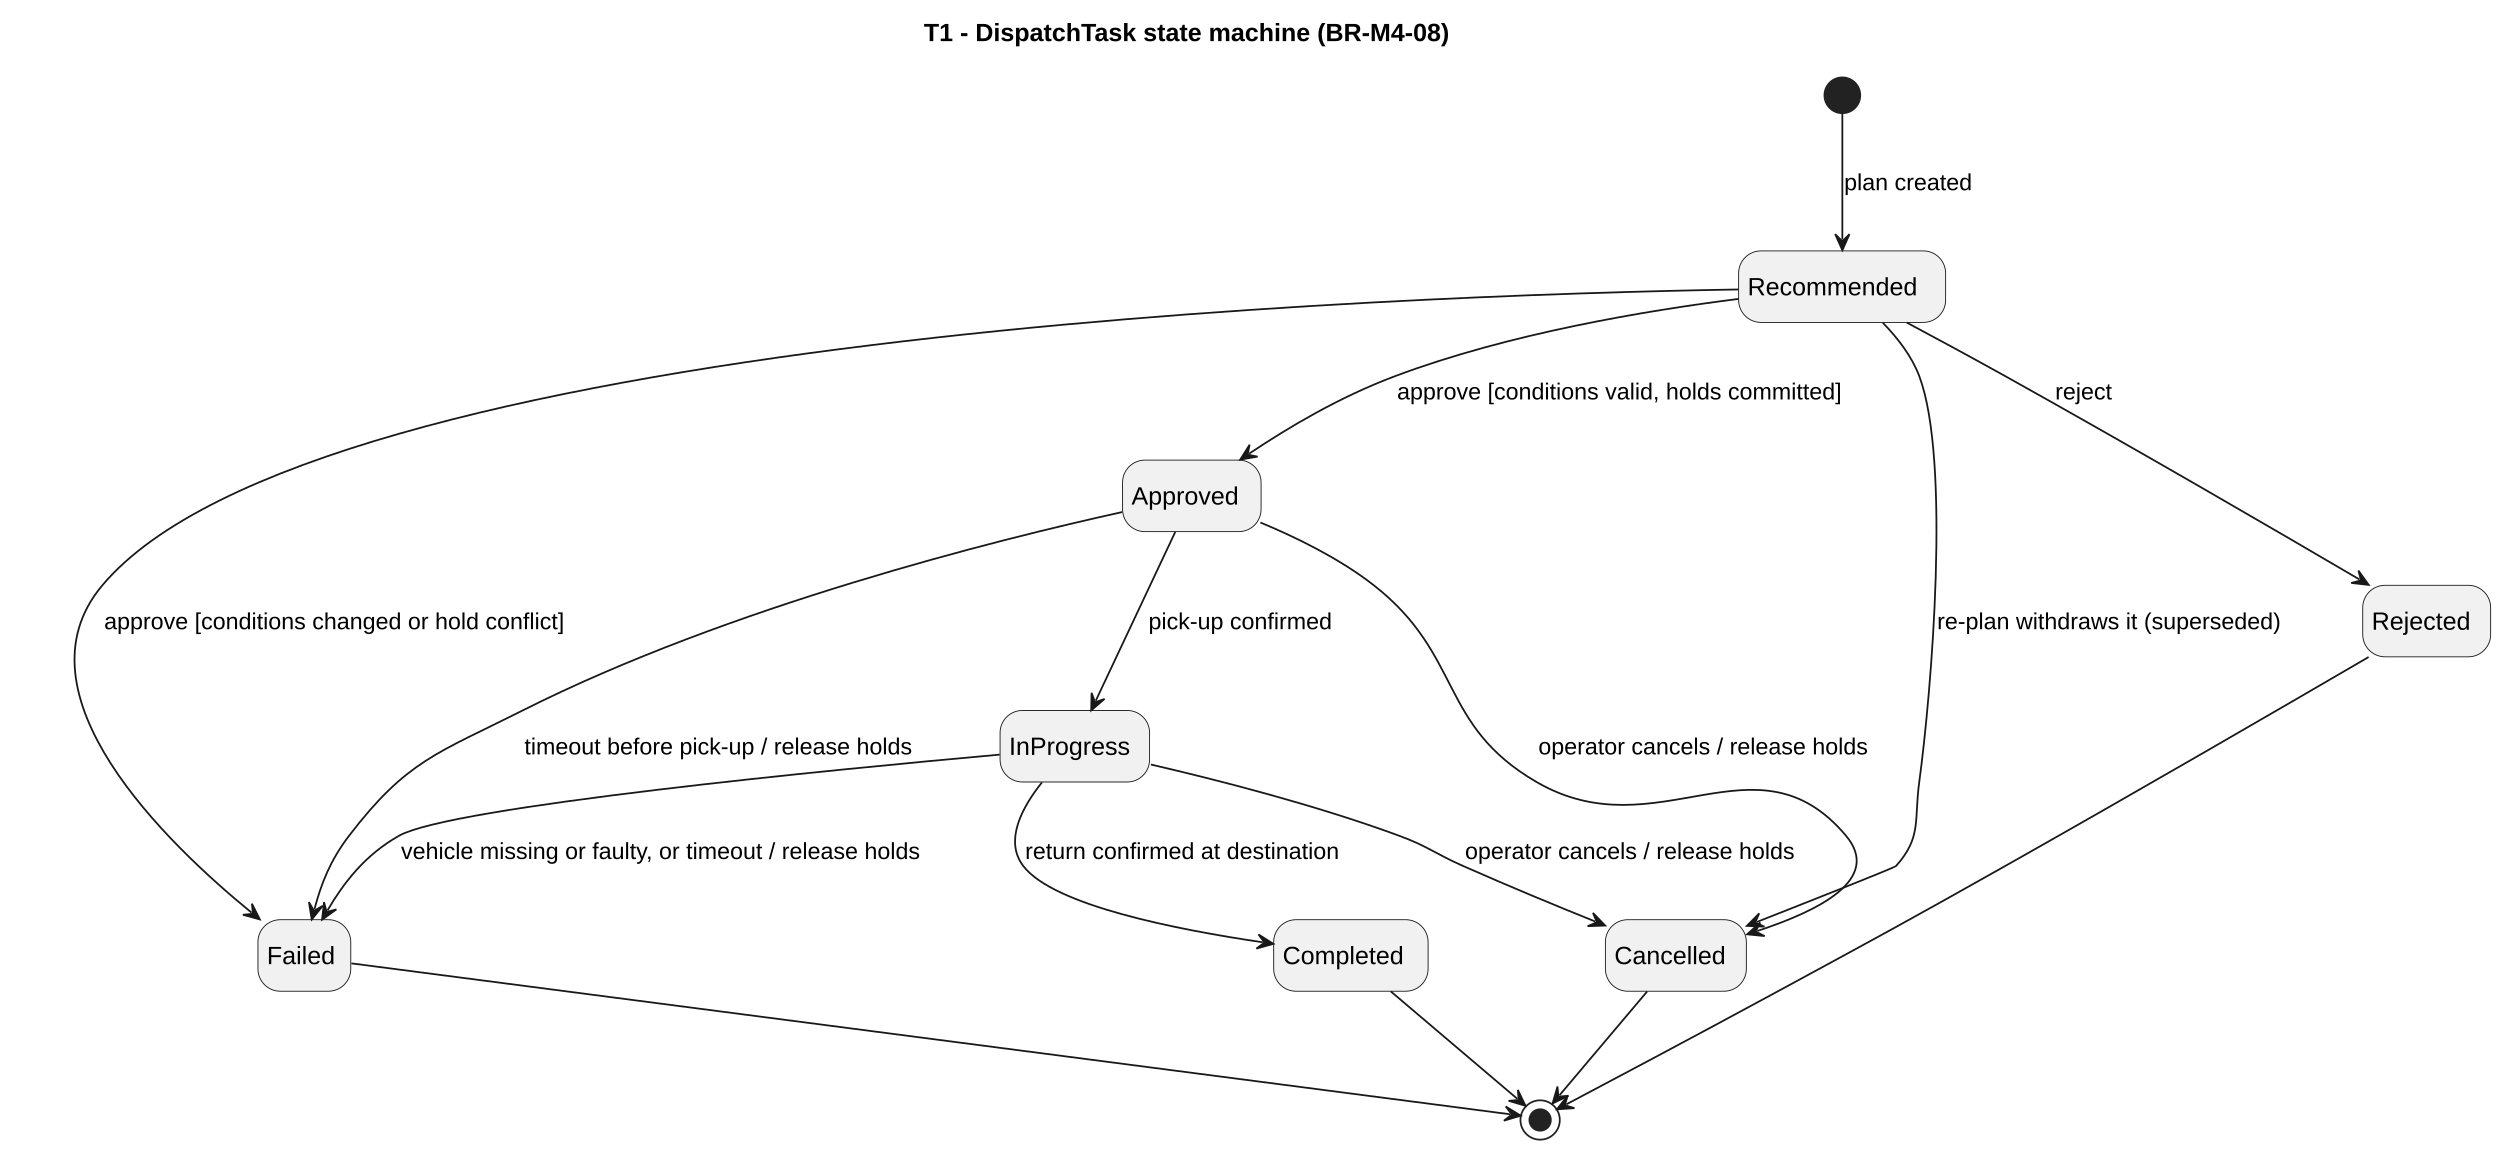
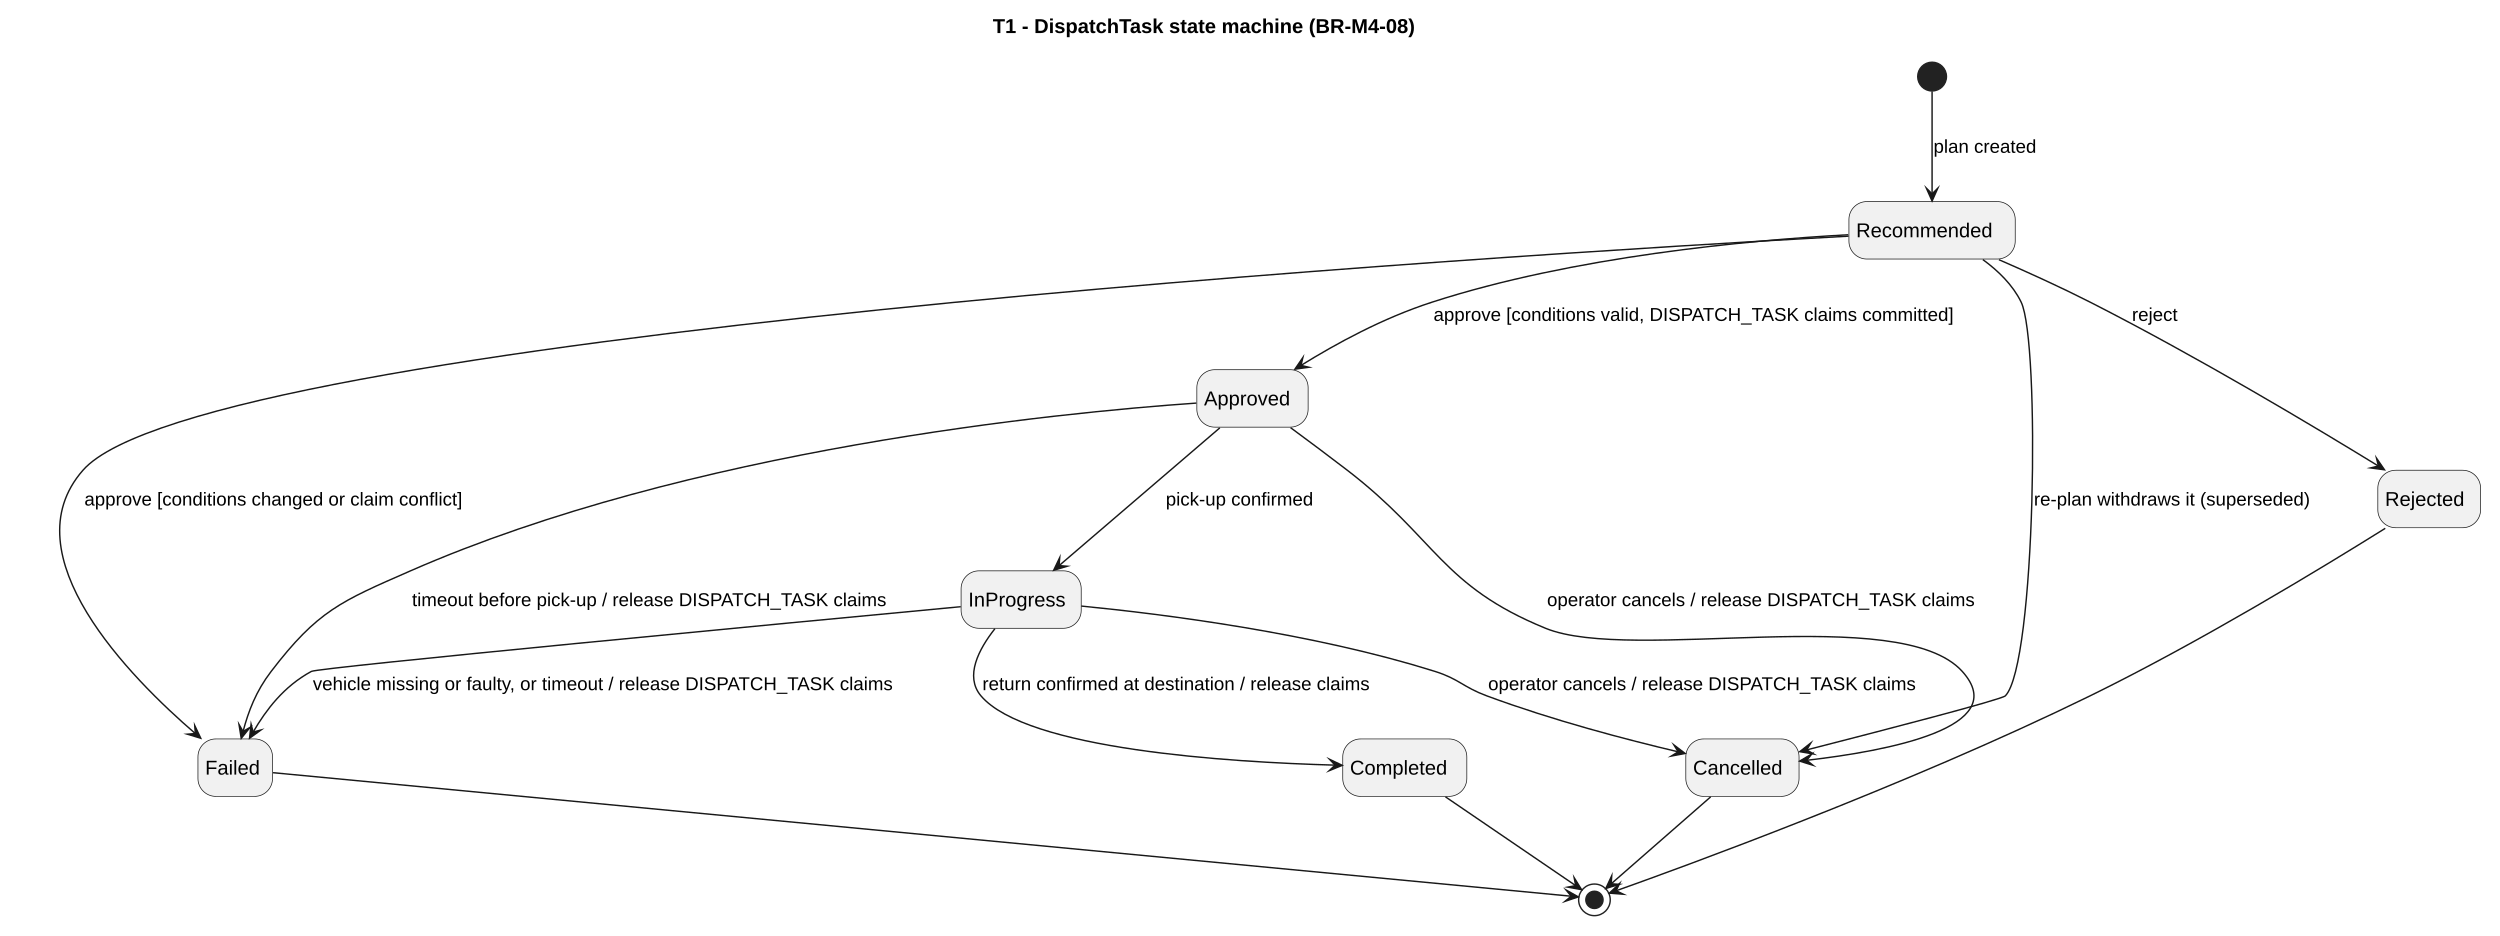
- <svg xmlns="http://www.w3.org/2000/svg" contentStyleType="text/css" height="643px" preserveAspectRatio="none" style="width:1398px;height:643px;background:#FFFFFF;" version="1.1" viewBox="0 0 1398 643" width="1398px" zoomAndPan="magnify">
+ <svg xmlns="http://www.w3.org/2000/svg" version="1.1" data-diagram-type="STATE" style="width:1740px;height:651px;background:#FFFFFF;" width="1740px" height="651px" viewBox="0 0 1740 651" zoomAndPan="magnify" preserveAspectRatio="none" contentStyleType="text/css">
  <defs />
-   <g>
-     <text fill="#000000" font-family="Arial" font-size="14" font-weight="bold" lengthAdjust="spacing" textLength="351.538" x="516.616" y="22.995">T1 - DispatchTask state machine (BR-M4-08)</text>
-     <ellipse cx="1030.24" cy="53.297" fill="#222222" rx="10" ry="10" style="stroke:#222222;stroke-width:1.0;" />
-     <rect fill="#F1F1F1" height="40" rx="12.5" ry="12.5" style="stroke:#181818;stroke-width:0.5;" width="115.752" x="972.24" y="140.297" />
-     <text fill="#000000" font-family="Arial" font-size="14" lengthAdjust="spacing" textLength="105.752" x="977.24" y="165.144">Recommended</text>
-     <rect fill="#F1F1F1" height="40" rx="12.5" ry="12.5" style="stroke:#181818;stroke-width:0.5;" width="77.457" x="627.74" y="257.297" />
-     <text fill="#000000" font-family="Arial" font-size="14" lengthAdjust="spacing" textLength="67.457" x="632.74" y="282.144">Approved</text>
-     <rect fill="#F1F1F1" height="40" rx="12.5" ry="12.5" style="stroke:#181818;stroke-width:0.5;" width="71.53" x="1321.24" y="327.297" />
-     <text fill="#000000" font-family="Arial" font-size="14" lengthAdjust="spacing" textLength="61.53" x="1326.24" y="352.144">Rejected</text>
-     <rect fill="#F1F1F1" height="40" rx="12.5" ry="12.5" style="stroke:#181818;stroke-width:0.5;" width="51.911" x="144.24" y="514.297" />
-     <text fill="#000000" font-family="Arial" font-size="14" lengthAdjust="spacing" textLength="41.911" x="149.24" y="539.144">Failed</text>
-     <rect fill="#F1F1F1" height="40" rx="12.5" ry="12.5" style="stroke:#181818;stroke-width:0.5;" width="78.817" x="897.74" y="514.297" />
-     <text fill="#000000" font-family="Arial" font-size="14" lengthAdjust="spacing" textLength="68.817" x="902.74" y="539.144">Cancelled</text>
-     <rect fill="#F1F1F1" height="40" rx="12.5" ry="12.5" style="stroke:#181818;stroke-width:0.5;" width="83.609" x="559.24" y="397.297" />
-     <text fill="#000000" font-family="Arial" font-size="14" lengthAdjust="spacing" textLength="73.609" x="564.24" y="422.144">InProgress</text>
-     <rect fill="#F1F1F1" height="40" rx="12.5" ry="12.5" style="stroke:#181818;stroke-width:0.5;" width="86.357" x="712.24" y="514.297" />
-     <text fill="#000000" font-family="Arial" font-size="14" lengthAdjust="spacing" textLength="76.357" x="717.24" y="539.144">Completed</text>
-     <ellipse cx="861.24" cy="626.297" fill="none" rx="11" ry="11" style="stroke:#222222;stroke-width:1.0;" />
-     <ellipse cx="861.24" cy="626.297" fill="#222222" rx="6" ry="6" style="stroke:#222222;stroke-width:1.0;" />
-     <g id="link_*start*_Recommended">
-       <path d="M1030.24,63.617 C1030.24,80.677 1030.24,111.277 1030.24,133.937 " fill="none" id="*start*-to-Recommended" style="stroke:#181818;stroke-width:1.0;" />
-       <polygon fill="#181818" points="1030.24,139.937,1034.24,130.937,1030.24,134.937,1026.24,130.937,1030.24,139.937" style="stroke:#181818;stroke-width:1.0;" />
-       <text fill="#000000" font-family="Arial" font-size="13" lengthAdjust="spacing" textLength="82.005" x="1031.24" y="106.364">plan created</text>
+   <g font-family="sans-serif" lengthAdjust="spacing">
+     <g class="title" data-source-line="1">
+       <text x="690.976" y="22.995" fill="#000" font-size="14" textLength="351.538" font-weight="700" font-family="Arial">T1 - DispatchTask state machine (BR-M4-08)</text>
    </g>
-     <g id="link_Recommended_Approved">
-       <path d="M972.16,167.157 C920.52,173.657 843.59,186.507 780.24,210.297 C748.77,222.117 720.841,238.787 698.511,253.687 " fill="none" id="Recommended-to-Approved" style="stroke:#181818;stroke-width:1.0;" />
-       <polygon fill="#181818" points="693.52,257.017,703.227,255.349,697.679,254.242,698.786,248.694,693.52,257.017" style="stroke:#181818;stroke-width:1.0;" />
-       <text fill="#000000" font-family="Arial" font-size="13" lengthAdjust="spacing" textLength="287.593" x="781.24" y="223.364">approve [conditions valid, holds committed]</text>
+     <g class="start_entity" data-qualified-name=".start." id="ent0001" data-source-line="5">
+       <ellipse cx="1344.73" cy="53.297" rx="10" ry="10" fill="#222" style="stroke:#222;stroke-width:1;" />
    </g>
-     <g id="link_Recommended_Rejected">
-       <path d="M1066.24,180.377 C1083.02,189.347 1103.21,200.257 1121.24,210.297 C1194.36,251.037 1274.004,297.422 1319.404,324.042 " fill="none" id="Recommended-to-Rejected" style="stroke:#181818;stroke-width:1.0;" />
-       <polygon fill="#181818" points="1324.58,327.077,1318.839,319.074,1320.267,324.548,1314.793,325.975,1324.58,327.077" style="stroke:#181818;stroke-width:1.0;" />
-       <text fill="#000000" font-family="Arial" font-size="13" lengthAdjust="spacing" textLength="37.197" x="1149.24" y="223.364">reject</text>
+     <rect x="1286.85" y="140.297" width="115.752" height="40" fill="#F1F1F1" style="stroke:#181818;stroke-width:0.5;" rx="12.5" ry="12.5" />
+     <text x="1291.85" y="165.144" fill="#000" font-size="14" textLength="105.752" font-family="Arial">Recommended</text>
+     <rect x="833" y="257.297" width="77.457" height="40" fill="#F1F1F1" style="stroke:#181818;stroke-width:0.5;" rx="12.5" ry="12.5" />
+     <text x="838" y="282.144" fill="#000" font-size="14" textLength="67.457" font-family="Arial">Approved</text>
+     <rect x="1654.96" y="327.297" width="71.53" height="40" fill="#F1F1F1" style="stroke:#181818;stroke-width:0.5;" rx="12.5" ry="12.5" />
+     <text x="1659.96" y="352.144" fill="#000" font-size="14" textLength="61.53" font-family="Arial">Rejected</text>
+     <rect x="137.77" y="514.297" width="51.911" height="40" fill="#F1F1F1" style="stroke:#181818;stroke-width:0.5;" rx="12.5" ry="12.5" />
+     <text x="142.77" y="539.144" fill="#000" font-size="14" textLength="41.911" font-family="Arial">Failed</text>
+     <rect x="1173.32" y="514.297" width="78.817" height="40" fill="#F1F1F1" style="stroke:#181818;stroke-width:0.5;" rx="12.5" ry="12.5" />
+     <text x="1178.32" y="539.144" fill="#000" font-size="14" textLength="68.817" font-family="Arial">Cancelled</text>
+     <rect x="668.92" y="397.297" width="83.609" height="40" fill="#F1F1F1" style="stroke:#181818;stroke-width:0.5;" rx="12.5" ry="12.5" />
+     <text x="673.92" y="422.144" fill="#000" font-size="14" textLength="73.609" font-family="Arial">InProgress</text>
+     <rect x="934.55" y="514.297" width="86.357" height="40" fill="#F1F1F1" style="stroke:#181818;stroke-width:0.5;" rx="12.5" ry="12.5" />
+     <text x="939.55" y="539.144" fill="#000" font-size="14" textLength="76.357" font-family="Arial">Completed</text>
+     <g class="end_entity" data-qualified-name=".end." id="ent0020" data-source-line="16">
+       <ellipse cx="1109.73" cy="626.297" rx="11" ry="11" fill="none" style="stroke:#222;stroke-width:1;" />
+       <ellipse cx="1109.73" cy="626.297" rx="6" ry="6" fill="#222" style="stroke:#222;stroke-width:1;" />
    </g>
-     <g id="link_Recommended_Failed">
-       <path d="M972.16,161.867 C780.84,165.107 175.84,186.477 57.24,327.297 C6,388.137 93.733,472.022 140.673,510.352 " fill="none" id="Recommended-to-Failed" style="stroke:#181818;stroke-width:1.0;" />
-       <polygon fill="#181818" points="145.32,514.147,140.879,505.356,141.447,510.984,135.819,511.553,145.32,514.147" style="stroke:#181818;stroke-width:1.0;" />
-       <text fill="#000000" font-family="Arial" font-size="13" lengthAdjust="spacing" textLength="295.978" x="58.24" y="351.864">approve [conditions changed or hold conflict]</text>
+     <g class="link" data-entity-1="ent0001" data-entity-2="ent0002" id="lnk3" data-source-line="5" data-link-type="dependency">
+       <path d="M1344.73,63.617 C1344.73,80.677 1344.73,112.277 1344.73,134.937" style="stroke:#181818;stroke-width:1;" fill="none" id="*start*-to-Recommended" />
+       <polygon points="1344.73,139.937,1348.73,130.937,1344.73,134.937,1340.73,130.937,1344.73,139.937" fill="#181818" style="stroke:#181818;stroke-width:1;stroke-linejoin:miter;stroke-miterlimit:10;" />
+       <text x="1345.73" y="106.364" fill="#000" font-size="13" textLength="82.005" font-family="Arial">plan created</text>
    </g>
-     <g id="link_Recommended_Cancelled">
-       <path d="M1052.87,180.487 C1060.91,188.737 1069.01,199.067 1073.24,210.297 C1091.02,257.507 1080.02,387.307 1073.24,437.297 C1070.32,458.777 1074.7,468.157 1060.24,484.297 C1059.48,485.147 1018.094,501.531 982.424,515.561 " fill="none" id="Recommended-to-Cancelled" style="stroke:#181818;stroke-width:1.0;" />
-       <polygon fill="#181818" points="976.84,517.757,986.679,518.185,981.493,515.927,983.751,510.74,976.84,517.757" style="stroke:#181818;stroke-width:1.0;" />
-       <text fill="#000000" font-family="Arial" font-size="13" lengthAdjust="spacing" textLength="219.781" x="1083.24" y="351.864">re-plan withdraws it (superseded)</text>
+     <g class="link" data-entity-1="ent0002" data-entity-2="ent0004" id="lnk5" data-source-line="6" data-link-type="dependency">
+       <path d="M1286.4,163.377 C1216.14,167.277 1095.27,178.427 996.73,210.297 C962.17,221.477 930.045,239.16 905.505,254.31" style="stroke:#181818;stroke-width:1;" fill="none" id="Recommended-to-Approved" />
+       <polygon points="901.25,256.937,911.009,255.613,905.505,254.31,906.807,248.805,901.25,256.937" fill="#181818" style="stroke:#181818;stroke-width:1;stroke-linejoin:miter;stroke-miterlimit:10;" />
+       <text x="997.73" y="223.364" fill="#000" font-size="13" textLength="404.403" font-family="Arial">approve [conditions valid, DISPATCH_TASK claims committed]</text>
    </g>
-     <g id="link_Approved_InProgress">
-       <path d="M657.2,297.487 C644.78,323.847 625.138,365.569 612.758,391.839 " fill="none" id="Approved-to-InProgress" style="stroke:#181818;stroke-width:1.0;" />
-       <polygon fill="#181818" points="610.2,397.267,617.655,390.831,612.332,392.744,610.418,387.42,610.2,397.267" style="stroke:#181818;stroke-width:1.0;" />
-       <text fill="#000000" font-family="Arial" font-size="13" lengthAdjust="spacing" textLength="117.641" x="642.24" y="351.864">pick-up confirmed</text>
+     <g class="link" data-entity-1="ent0002" data-entity-2="ent0006" id="lnk7" data-source-line="7" data-link-type="dependency">
+       <path d="M1391.25,180.747 C1411.04,189.347 1434.23,199.867 1454.73,210.297 C1529.95,248.597 1610.748,296.992 1655.358,324.362" style="stroke:#181818;stroke-width:1;" fill="none" id="Recommended-to-Rejected" />
+       <polygon points="1659.62,326.977,1654.041,318.861,1655.358,324.362,1649.857,325.68,1659.62,326.977" fill="#181818" style="stroke:#181818;stroke-width:1;stroke-linejoin:miter;stroke-miterlimit:10;" />
+       <text x="1483.82" y="223.364" fill="#000" font-size="13" textLength="37.197" font-family="Arial">reject</text>
    </g>
-     <g id="link_Approved_Cancelled">
-       <path d="M704.81,292.177 C724.91,300.517 749.21,312.407 768.24,327.297 C818.22,366.387 804.36,405.457 859.24,437.297 C926.74,476.457 981.99,407.587 1032.24,467.297 C1052.73,491.657 1017.13,509.273 982.7,520.593 " fill="none" id="Approved-to-Cancelled" style="stroke:#181818;stroke-width:1.0;" />
-       <polygon fill="#181818" points="977,522.467,986.799,523.456,981.75,520.905,984.3,515.856,977,522.467" style="stroke:#181818;stroke-width:1.0;" />
-       <text fill="#000000" font-family="Arial" font-size="13" lengthAdjust="spacing" textLength="208.222" x="860.24" y="421.864">operator cancels / release holds</text>
+     <g class="link" data-entity-1="ent0002" data-entity-2="ent0008" id="lnk9" data-source-line="8" data-link-type="dependency">
+       <path d="M1286.61,164.357 C1046.45,177.557 140.14,233.367 57.73,327.297 C6,386.247 90.792,471.653 135.942,510.563" style="stroke:#181818;stroke-width:1;" fill="none" id="Recommended-to-Failed" />
+       <polygon points="139.73,513.827,135.524,504.921,135.942,510.563,130.301,510.982,139.73,513.827" fill="#181818" style="stroke:#181818;stroke-width:1;stroke-linejoin:miter;stroke-miterlimit:10;" />
+       <text x="58.73" y="351.864" fill="#000" font-size="13" textLength="302.923" font-family="Arial">approve [conditions changed or claim conflict]</text>
    </g>
-     <g id="link_Approved_Failed">
-       <path d="M627.54,286.337 C557.87,301.717 407.86,339.057 292.24,397.297 C244.76,421.217 227.58,425.097 195.24,467.297 C184.58,481.207 179.564,494.366 175.854,508.396 " fill="none" id="Approved-to-Failed" style="stroke:#181818;stroke-width:1.0;" />
-       <polygon fill="#181818" points="174.32,514.197,180.488,506.519,175.598,509.363,172.754,504.473,174.32,514.197" style="stroke:#181818;stroke-width:1.0;" />
-       <text fill="#000000" font-family="Arial" font-size="13" lengthAdjust="spacing" textLength="248.066" x="293.24" y="421.864">timeout before pick-up / release holds</text>
+     <g class="link" data-entity-1="ent0002" data-entity-2="ent0010" id="lnk11" data-source-line="9" data-link-type="dependency">
+       <path d="M1380.06,180.667 C1390.62,188.387 1400.93,198.317 1406.73,210.297 C1420.01,237.717 1416.93,462.417 1395.73,484.297 C1393.18,486.927 1310.544,508.348 1257.474,521.918" style="stroke:#181818;stroke-width:1;" fill="none" id="Recommended-to-Cancelled" />
+       <polygon points="1252.63,523.157,1262.34,524.803,1257.474,521.918,1260.359,517.052,1252.63,523.157" fill="#181818" style="stroke:#181818;stroke-width:1;stroke-linejoin:miter;stroke-miterlimit:10;" />
+       <text x="1415.58" y="351.864" fill="#000" font-size="13" textLength="219.781" font-family="Arial">re-plan withdraws it (superseded)</text>
    </g>
-     <g id="link_InProgress_Completed">
-       <path d="M582.67,437.517 C571.52,451.437 561.42,470.197 572.24,484.297 C589.16,506.347 657.554,519.761 706.124,526.931 " fill="none" id="InProgress-to-Completed" style="stroke:#181818;stroke-width:1.0;" />
-       <polygon fill="#181818" points="712.06,527.807,703.741,522.535,707.114,527.077,702.572,530.45,712.06,527.807" style="stroke:#181818;stroke-width:1.0;" />
-       <text fill="#000000" font-family="Arial" font-size="13" lengthAdjust="spacing" textLength="204.35" x="573.24" y="480.364">return confirmed at destination</text>
+     <g class="link" data-entity-1="ent0004" data-entity-2="ent0012" id="lnk13" data-source-line="10" data-link-type="dependency">
+       <path d="M849,297.777 C818.32,324.077 767.756,367.413 737.136,393.663" style="stroke:#181818;stroke-width:1;" fill="none" id="Approved-to-InProgress" />
+       <polygon points="733.34,396.917,742.776,394.096,737.136,393.663,737.569,388.022,733.34,396.917" fill="#181818" style="stroke:#181818;stroke-width:1;stroke-linejoin:miter;stroke-miterlimit:10;" />
+       <text x="811.38" y="351.864" fill="#000" font-size="13" textLength="117.641" font-family="Arial">pick-up confirmed</text>
    </g>
-     <g id="link_InProgress_Cancelled">
-       <path d="M643.59,427.527 C680.7,436.127 735.8,450.197 782.24,467.297 C798.84,473.407 802.05,477.147 818.24,484.297 C844.5,495.897 868.816,505.952 892.066,515.332 " fill="none" id="InProgress-to-Cancelled" style="stroke:#181818;stroke-width:1.0;" />
-       <polygon fill="#181818" points="897.63,517.577,890.78,510.5,892.993,515.706,887.787,517.919,897.63,517.577" style="stroke:#181818;stroke-width:1.0;" />
-       <text fill="#000000" font-family="Arial" font-size="13" lengthAdjust="spacing" textLength="208.222" x="819.24" y="480.364">operator cancels / release holds</text>
+     <g class="link" data-entity-1="ent0004" data-entity-2="ent0010" id="lnk14" data-source-line="11" data-link-type="dependency">
+       <path d="M898.22,297.647 C910.33,306.577 924.83,317.377 937.73,327.297 C999.89,375.127 1003.12,407.617 1075.73,437.297 C1135.7,461.807 1322.34,419.187 1365.73,467.297 C1400.99,506.397 1313.747,522.685 1257.497,529.165" style="stroke:#181818;stroke-width:1;" fill="none" id="Approved-to-Cancelled" />
+       <polygon points="1252.53,529.737,1261.929,532.681,1257.497,529.165,1261.013,524.733,1252.53,529.737" fill="#181818" style="stroke:#181818;stroke-width:1;stroke-linejoin:miter;stroke-miterlimit:10;" />
+       <text x="1076.73" y="421.864" fill="#000" font-size="13" textLength="325.032" font-family="Arial">operator cancels / release DISPATCH_TASK claims</text>
    </g>
-     <g id="link_InProgress_Failed">
-       <path d="M559.03,421.977 C466.57,430.307 252.09,451.097 223.24,467.297 C204.02,478.087 192.172,493.725 183.132,509.095 " fill="none" id="InProgress-to-Failed" style="stroke:#181818;stroke-width:1.0;" />
-       <polygon fill="#181818" points="180.09,514.267,188.101,508.537,182.625,509.957,181.205,504.481,180.09,514.267" style="stroke:#181818;stroke-width:1.0;" />
-       <text fill="#000000" font-family="Arial" font-size="13" lengthAdjust="spacing" textLength="334.756" x="224.24" y="480.364">vehicle missing or faulty, or timeout / release holds</text>
+     <g class="link" data-entity-1="ent0004" data-entity-2="ent0008" id="lnk15" data-source-line="12" data-link-type="dependency">
+       <path d="M832.67,280.547 C736.02,287.287 479.48,312.457 285.73,397.297 C237.03,418.617 221.07,425.097 188.73,467.297 C178.14,481.107 172.894,495.075 169.174,509.075" style="stroke:#181818;stroke-width:1;" fill="none" id="Approved-to-Failed" />
+       <polygon points="167.89,513.907,174.067,506.236,169.174,509.075,166.335,504.181,167.89,513.907" fill="#181818" style="stroke:#181818;stroke-width:1;stroke-linejoin:miter;stroke-miterlimit:10;" />
+       <text x="286.73" y="421.864" fill="#000" font-size="13" textLength="364.876" font-family="Arial">timeout before pick-up / release DISPATCH_TASK claims</text>
    </g>
-     <g id="link_Completed_*end*">
-       <path d="M777.72,554.387 C801.3,574.407 832.526,600.924 848.486,614.474 " fill="none" id="Completed-to-*end*" style="stroke:#181818;stroke-width:1.0;" />
-       <polygon fill="#181818" points="853.06,618.357,848.788,609.483,849.248,615.121,843.61,615.581,853.06,618.357" style="stroke:#181818;stroke-width:1.0;" />
+     <g class="link" data-entity-1="ent0012" data-entity-2="ent0016" id="lnk17" data-source-line="13" data-link-type="dependency">
+       <path d="M692.45,437.587 C681.3,451.717 671.22,470.717 682.73,484.297 C714.45,521.727 855.122,530.457 929.202,532.537" style="stroke:#181818;stroke-width:1;" fill="none" id="InProgress-to-Completed" />
+       <polygon points="934.2,532.677,925.316,528.426,929.202,532.537,925.091,536.423,934.2,532.677" fill="#181818" style="stroke:#181818;stroke-width:1;stroke-linejoin:miter;stroke-miterlimit:10;" />
+       <text x="683.73" y="480.364" fill="#000" font-size="13" textLength="310.591" font-family="Arial">return confirmed at destination / release claims</text>
    </g>
-     <g id="link_Rejected_*end*">
-       <path d="M1324.52,367.417 C1279.06,393.917 1194.15,443.197 1121.24,484.297 C1065.09,515.947 1050.89,523.567 994.24,554.297 C947.99,579.387 897.685,606.044 875.915,617.544 " fill="none" id="Rejected-to-*end*" style="stroke:#181818;stroke-width:1.0;" />
-       <polygon fill="#181818" points="870.61,620.347,880.436,619.68,875.031,618.011,876.7,612.606,870.61,620.347" style="stroke:#181818;stroke-width:1.0;" />
+     <g class="link" data-entity-1="ent0012" data-entity-2="ent0010" id="lnk18" data-source-line="14" data-link-type="dependency">
+       <path d="M752.58,421.817 C809.38,427.387 913.58,440.507 998.73,467.297 C1015.61,472.607 1018.14,478.147 1034.73,484.297 C1081.16,501.507 1131.514,514.636 1168.004,523.266" style="stroke:#181818;stroke-width:1;" fill="none" id="InProgress-to-Cancelled" />
+       <polygon points="1172.87,524.417,1165.032,518.453,1168.004,523.266,1163.191,526.238,1172.87,524.417" fill="#181818" style="stroke:#181818;stroke-width:1;stroke-linejoin:miter;stroke-miterlimit:10;" />
+       <text x="1035.73" y="480.364" fill="#000" font-size="13" textLength="325.032" font-family="Arial">operator cancels / release DISPATCH_TASK claims</text>
    </g>
-     <g id="link_Cancelled_*end*">
-       <path d="M921.12,554.387 C904.74,573.787 883.992,598.354 872.072,612.463 " fill="none" id="Cancelled-to-*end*" style="stroke:#181818;stroke-width:1.0;" />
-       <polygon fill="#181818" points="868.2,617.047,877.064,612.753,871.427,613.227,870.952,607.59,868.2,617.047" style="stroke:#181818;stroke-width:1.0;" />
+     <g class="link" data-entity-1="ent0012" data-entity-2="ent0008" id="lnk19" data-source-line="15" data-link-type="dependency">
+       <path d="M668.67,422.257 C550.15,433.427 221.69,464.607 216.73,467.297 C197.47,477.727 185.2,494.058 176.19,509.498" style="stroke:#181818;stroke-width:1;" fill="none" id="InProgress-to-Failed" />
+       <polygon points="173.67,513.817,181.661,508.06,176.19,509.498,174.751,504.028,173.67,513.817" fill="#181818" style="stroke:#181818;stroke-width:1;stroke-linejoin:miter;stroke-miterlimit:10;" />
+       <text x="217.73" y="480.364" fill="#000" font-size="13" textLength="451.566" font-family="Arial">vehicle missing or faulty, or timeout / release DISPATCH_TASK claims</text>
    </g>
-     <g id="link_Failed_*end*">
-       <path d="M196.48,538.717 C312.1,553.777 767.74,613.122 844.46,623.112 " fill="none" id="Failed-to-*end*" style="stroke:#181818;stroke-width:1.0;" />
-       <polygon fill="#181818" points="850.41,623.887,842.002,618.758,845.452,623.241,840.969,626.691,850.41,623.887" style="stroke:#181818;stroke-width:1.0;" />
+     <g class="link" data-entity-1="ent0016" data-entity-2="ent0020" id="lnk21" data-source-line="16" data-link-type="dependency">
+       <path d="M1006.04,554.607 C1036.04,575.057 1077.53,603.339 1096.66,616.389" style="stroke:#181818;stroke-width:1;" fill="none" id="Completed-to-*end*" />
+       <polygon points="1100.79,619.207,1095.609,610.831,1096.66,616.389,1091.101,617.439,1100.79,619.207" fill="#181818" style="stroke:#181818;stroke-width:1;stroke-linejoin:miter;stroke-miterlimit:10;" />
+     </g>
+     <g class="link" data-entity-1="ent0006" data-entity-2="ent0020" id="lnk22" data-source-line="17" data-link-type="dependency">
+       <path d="M1660.15,367.707 C1615.84,395.407 1530.75,447.067 1454.73,484.297 C1326.3,547.187 1167.211,604.903 1124.821,619.963" style="stroke:#181818;stroke-width:1;" fill="none" id="Rejected-to-*end*" />
+       <polygon points="1120.11,621.637,1129.93,622.393,1124.821,619.963,1127.252,614.855,1120.11,621.637" fill="#181818" style="stroke:#181818;stroke-width:1;stroke-linejoin:miter;stroke-miterlimit:10;" />
+     </g>
+     <g class="link" data-entity-1="ent0010" data-entity-2="ent0020" id="lnk23" data-source-line="18" data-link-type="dependency">
+       <path d="M1190.63,554.607 C1167.7,574.647 1136.824,601.616 1121.394,615.106" style="stroke:#181818;stroke-width:1;" fill="none" id="Cancelled-to-*end*" />
+       <polygon points="1117.63,618.397,1127.038,615.485,1121.394,615.106,1121.773,609.462,1117.63,618.397" fill="#181818" style="stroke:#181818;stroke-width:1;stroke-linejoin:miter;stroke-miterlimit:10;" />
+     </g>
+     <g class="link" data-entity-1="ent0008" data-entity-2="ent0020" id="lnk24" data-source-line="19" data-link-type="dependency">
+       <path d="M190.02,537.797 C331.91,551.297 998.523,614.713 1093.553,623.763" style="stroke:#181818;stroke-width:1;" fill="none" id="Failed-to-*end*" />
+       <polygon points="1098.53,624.237,1089.95,619.402,1093.553,623.763,1089.191,627.366,1098.53,624.237" fill="#181818" style="stroke:#181818;stroke-width:1;stroke-linejoin:miter;stroke-miterlimit:10;" />
    </g>
  </g>
</svg>
